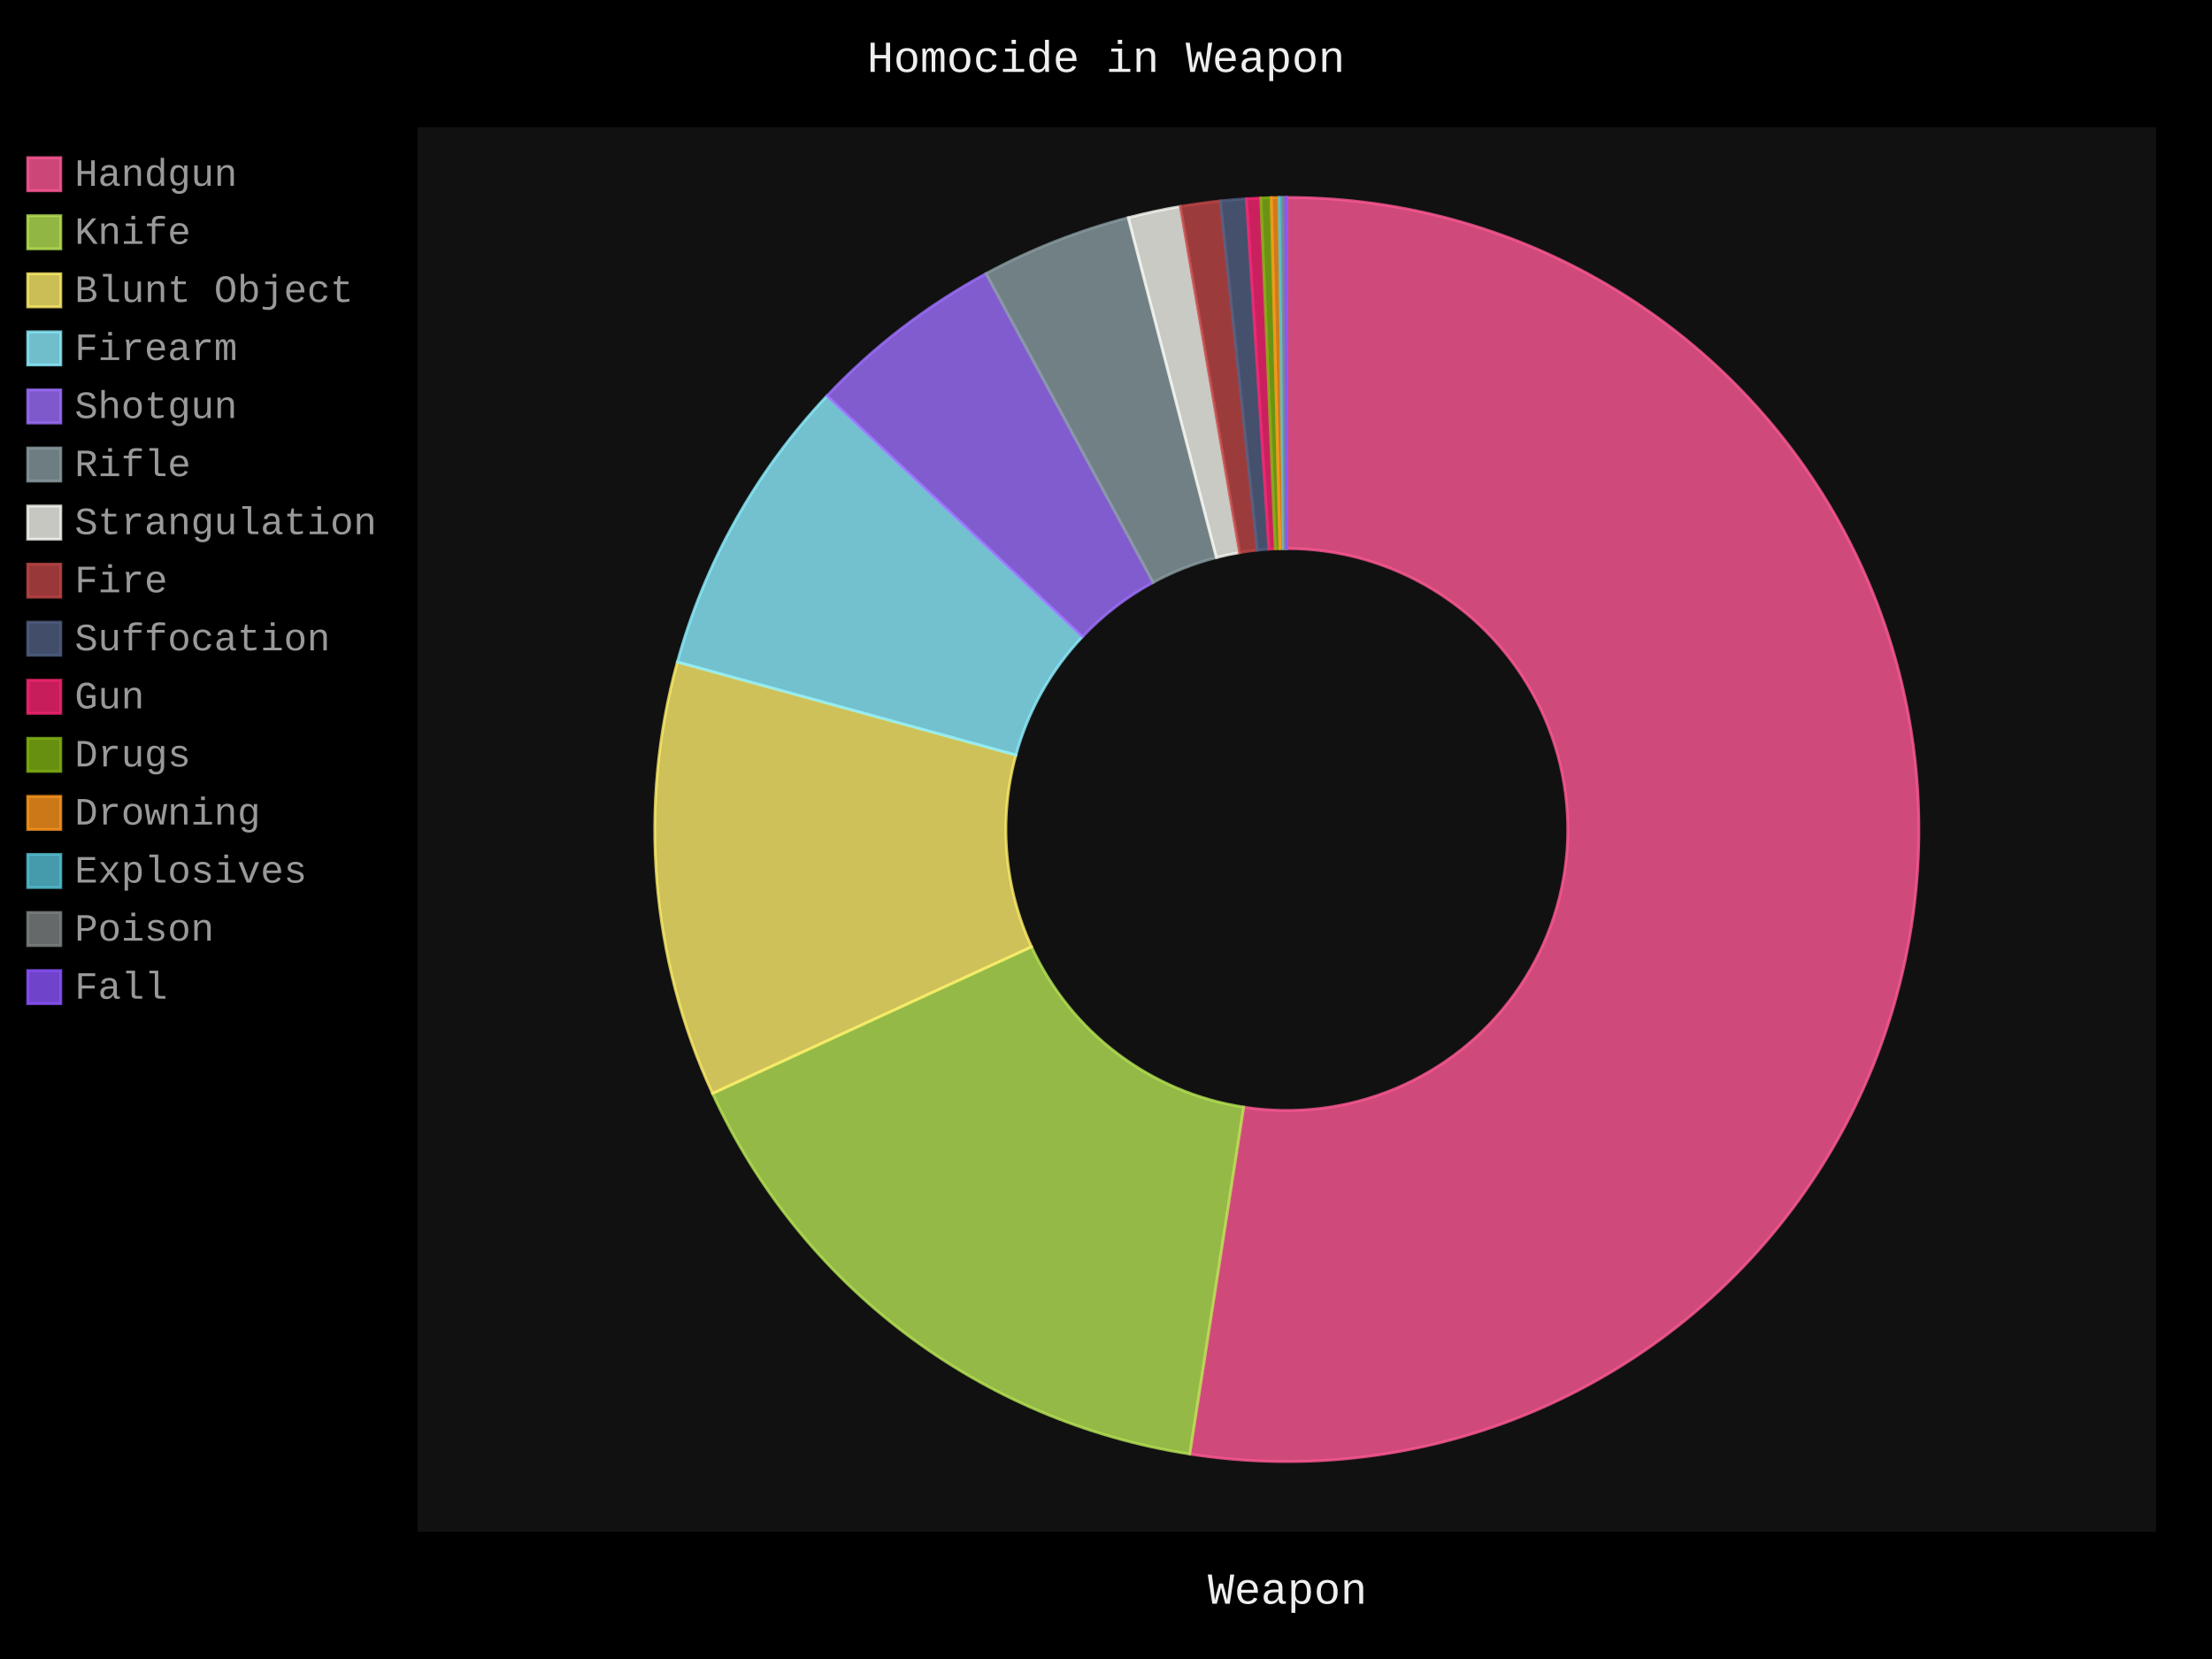
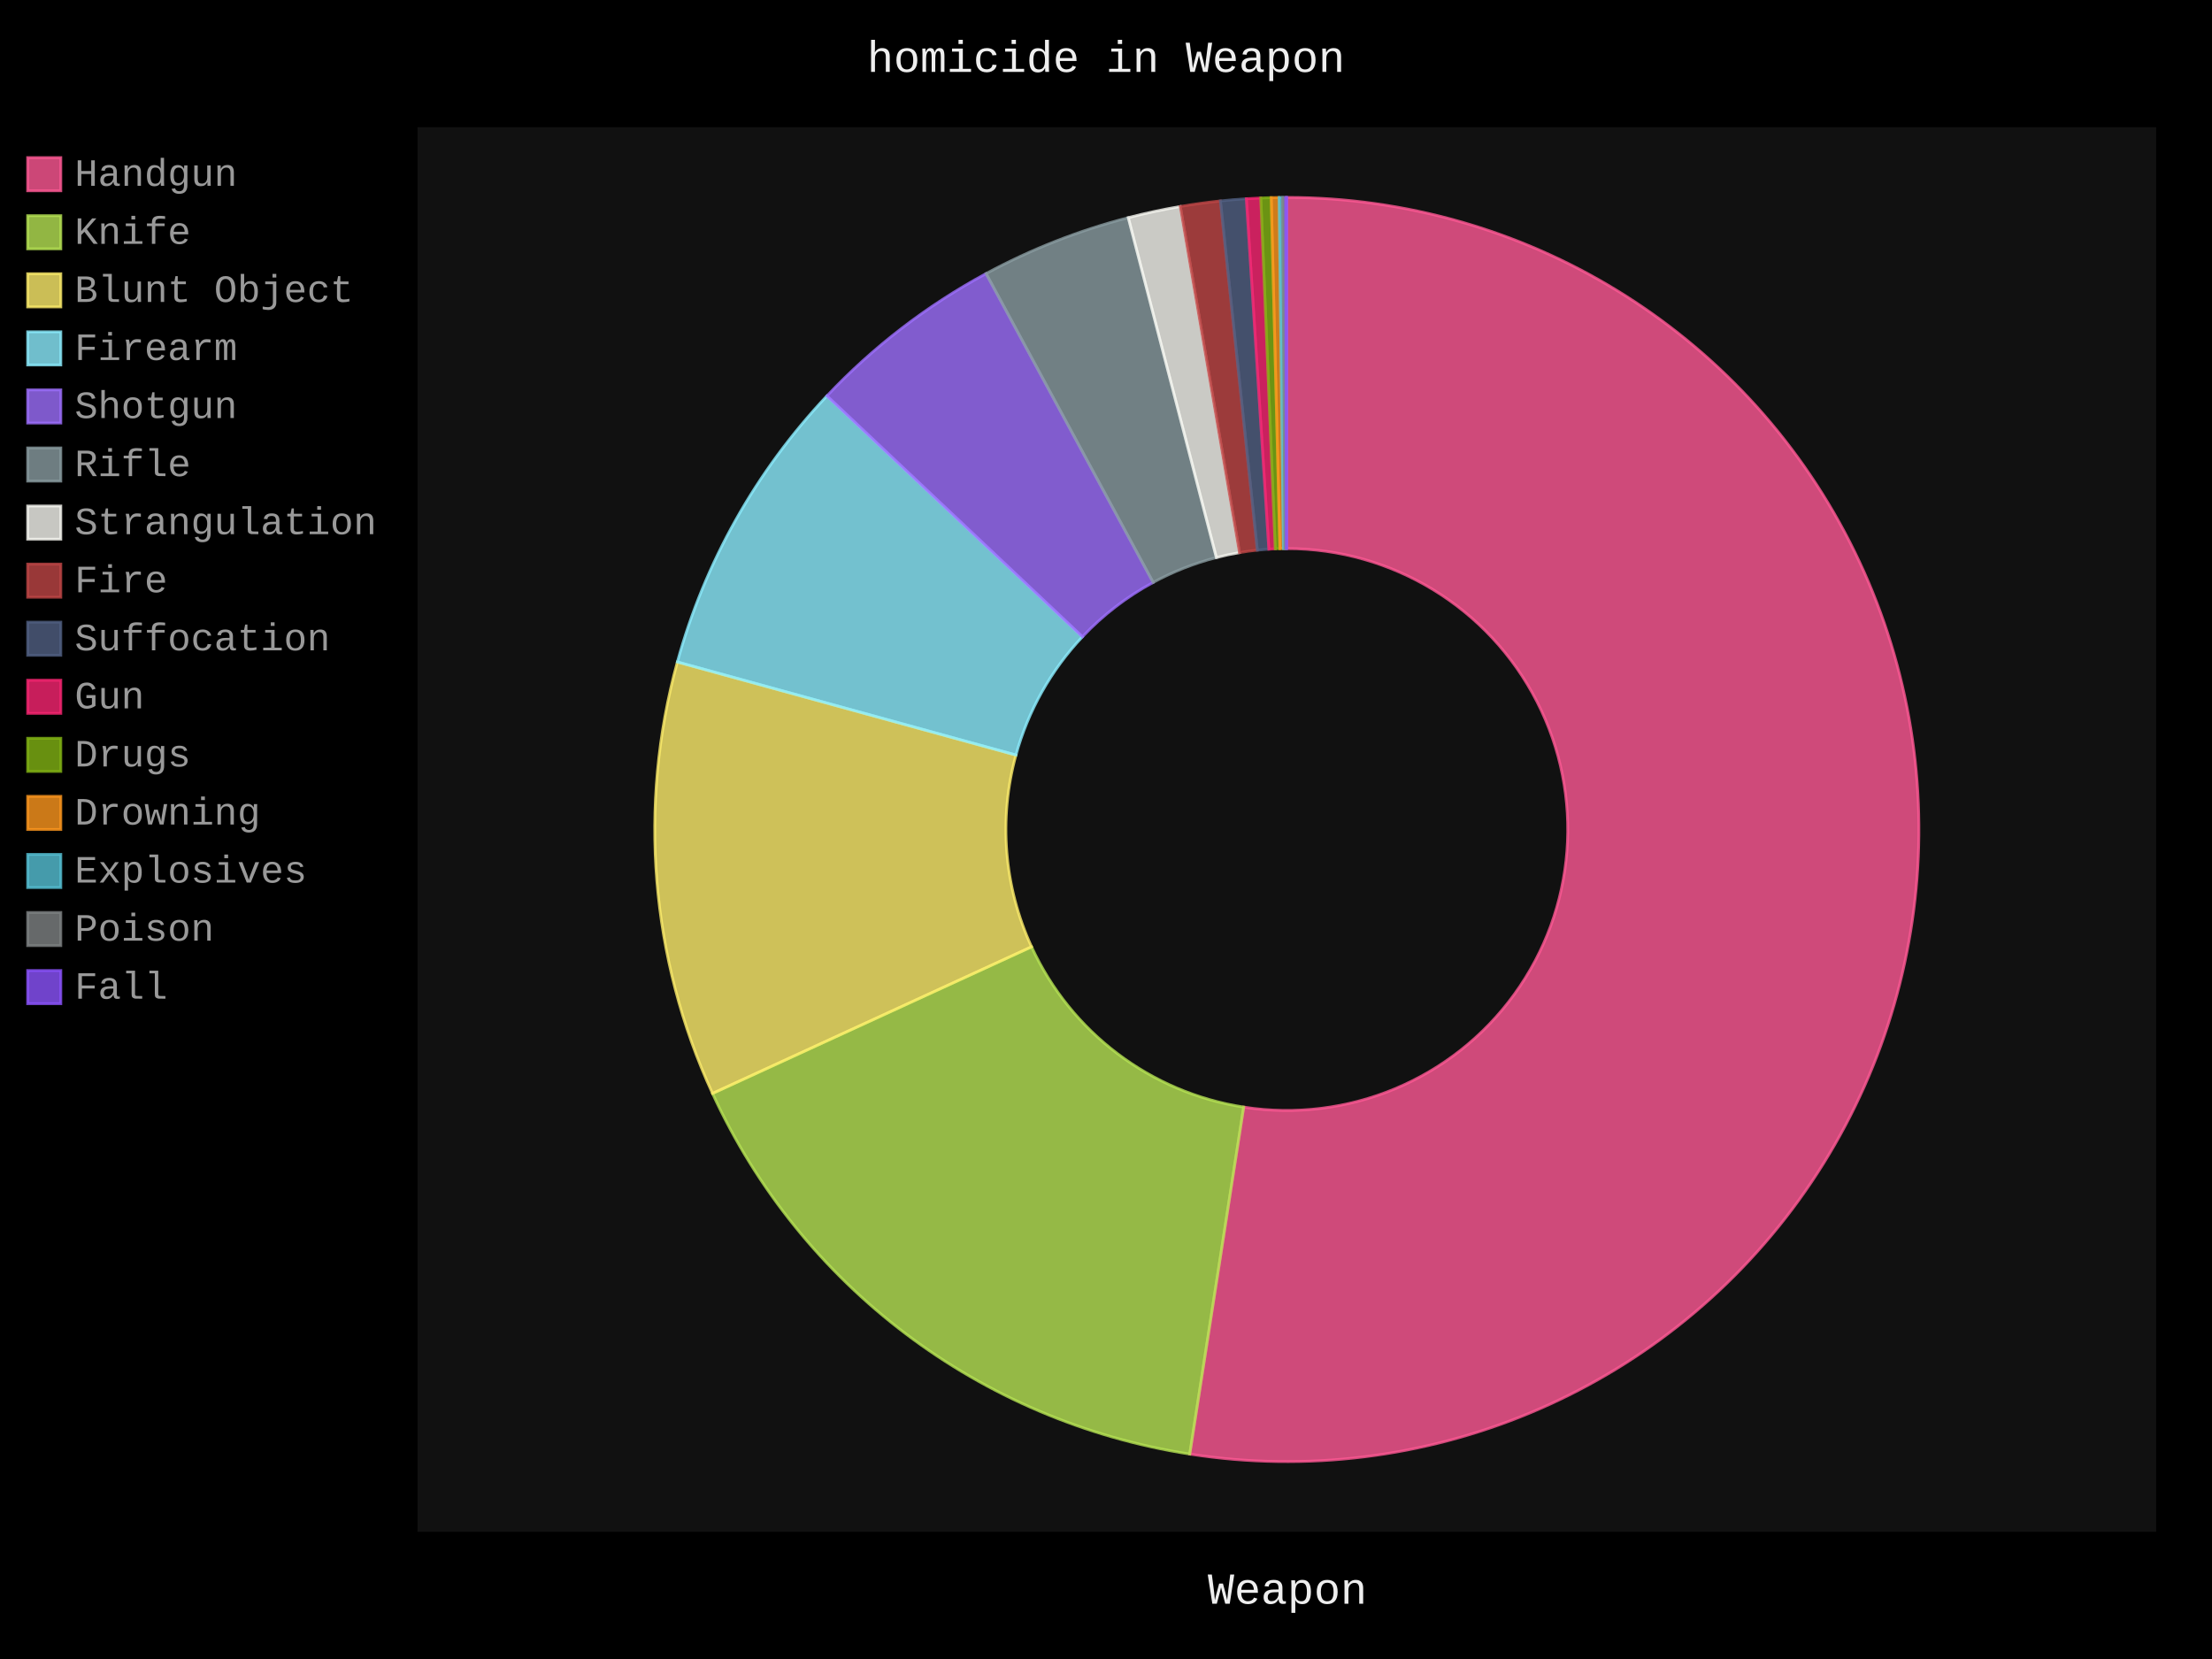
<svg xmlns="http://www.w3.org/2000/svg" class="pygal-chart" id="chart-94c71481-17d0-4c73-8652-4e22c9da2404" viewBox="0 0 800 600">
  <defs>
    <style type="text/css">#chart-94c71481-17d0-4c73-8652-4e22c9da2404{-webkit-user-select:none;-webkit-font-smoothing:antialiased;font-family:Consolas,"Liberation Mono",Menlo,Courier,monospace}#chart-94c71481-17d0-4c73-8652-4e22c9da2404 .title{font-family:Consolas,"Liberation Mono",Menlo,Courier,monospace;font-size:16px}#chart-94c71481-17d0-4c73-8652-4e22c9da2404 .legends .legend text{font-family:Consolas,"Liberation Mono",Menlo,Courier,monospace;font-size:14px}#chart-94c71481-17d0-4c73-8652-4e22c9da2404 .axis text{font-family:Consolas,"Liberation Mono",Menlo,Courier,monospace;font-size:10px}#chart-94c71481-17d0-4c73-8652-4e22c9da2404 .axis text.major{font-family:Consolas,"Liberation Mono",Menlo,Courier,monospace;font-size:10px}#chart-94c71481-17d0-4c73-8652-4e22c9da2404 .text-overlay text.value{font-family:Consolas,"Liberation Mono",Menlo,Courier,monospace;font-size:16px}#chart-94c71481-17d0-4c73-8652-4e22c9da2404 .text-overlay text.label{font-family:Consolas,"Liberation Mono",Menlo,Courier,monospace;font-size:10px}#chart-94c71481-17d0-4c73-8652-4e22c9da2404 .tooltip{font-family:Consolas,"Liberation Mono",Menlo,Courier,monospace;font-size:14px}#chart-94c71481-17d0-4c73-8652-4e22c9da2404 text.no_data{font-family:Consolas,"Liberation Mono",Menlo,Courier,monospace;font-size:64px}
#chart-94c71481-17d0-4c73-8652-4e22c9da2404{background-color:black}#chart-94c71481-17d0-4c73-8652-4e22c9da2404 path,#chart-94c71481-17d0-4c73-8652-4e22c9da2404 line,#chart-94c71481-17d0-4c73-8652-4e22c9da2404 rect,#chart-94c71481-17d0-4c73-8652-4e22c9da2404 circle{-webkit-transition:250ms;-moz-transition:250ms;transition:250ms}#chart-94c71481-17d0-4c73-8652-4e22c9da2404 .graph &gt; .background{fill:black}#chart-94c71481-17d0-4c73-8652-4e22c9da2404 .plot &gt; .background{fill:#111}#chart-94c71481-17d0-4c73-8652-4e22c9da2404 .graph{fill:#999}#chart-94c71481-17d0-4c73-8652-4e22c9da2404 text.no_data{fill:#eee}#chart-94c71481-17d0-4c73-8652-4e22c9da2404 .title{fill:#eee}#chart-94c71481-17d0-4c73-8652-4e22c9da2404 .legends .legend text{fill:#999}#chart-94c71481-17d0-4c73-8652-4e22c9da2404 .legends .legend:hover text{fill:#eee}#chart-94c71481-17d0-4c73-8652-4e22c9da2404 .axis .line{stroke:#eee}#chart-94c71481-17d0-4c73-8652-4e22c9da2404 .axis .guide.line{stroke:#555}#chart-94c71481-17d0-4c73-8652-4e22c9da2404 .axis .major.line{stroke:#999}#chart-94c71481-17d0-4c73-8652-4e22c9da2404 .axis text.major{fill:#eee}#chart-94c71481-17d0-4c73-8652-4e22c9da2404 .axis.y .guides:hover .guide.line,#chart-94c71481-17d0-4c73-8652-4e22c9da2404 .line-graph .axis.x .guides:hover .guide.line,#chart-94c71481-17d0-4c73-8652-4e22c9da2404 .stackedline-graph .axis.x .guides:hover .guide.line,#chart-94c71481-17d0-4c73-8652-4e22c9da2404 .xy-graph .axis.x .guides:hover .guide.line{stroke:#eee}#chart-94c71481-17d0-4c73-8652-4e22c9da2404 .axis .guides:hover text{fill:#eee}#chart-94c71481-17d0-4c73-8652-4e22c9da2404 .reactive{fill-opacity:.8;stroke-opacity:.8}#chart-94c71481-17d0-4c73-8652-4e22c9da2404 .ci{stroke:#999}#chart-94c71481-17d0-4c73-8652-4e22c9da2404 .reactive.active,#chart-94c71481-17d0-4c73-8652-4e22c9da2404 .active .reactive{fill-opacity:.4;stroke-opacity:.9;stroke-width:4}#chart-94c71481-17d0-4c73-8652-4e22c9da2404 .ci .reactive.active{stroke-width:1.5}#chart-94c71481-17d0-4c73-8652-4e22c9da2404 .series text{fill:#eee}#chart-94c71481-17d0-4c73-8652-4e22c9da2404 .tooltip rect{fill:#111;stroke:#eee;-webkit-transition:opacity 250ms;-moz-transition:opacity 250ms;transition:opacity 250ms}#chart-94c71481-17d0-4c73-8652-4e22c9da2404 .tooltip .label{fill:#999}#chart-94c71481-17d0-4c73-8652-4e22c9da2404 .tooltip .label{fill:#999}#chart-94c71481-17d0-4c73-8652-4e22c9da2404 .tooltip .legend{font-size:.8em;fill:#555}#chart-94c71481-17d0-4c73-8652-4e22c9da2404 .tooltip .x_label{font-size:.6em;fill:#eee}#chart-94c71481-17d0-4c73-8652-4e22c9da2404 .tooltip .xlink{font-size:.5em;text-decoration:underline}#chart-94c71481-17d0-4c73-8652-4e22c9da2404 .tooltip .value{font-size:1.5em}#chart-94c71481-17d0-4c73-8652-4e22c9da2404 .bound{font-size:.5em}#chart-94c71481-17d0-4c73-8652-4e22c9da2404 .max-value{font-size:.75em;fill:#555}#chart-94c71481-17d0-4c73-8652-4e22c9da2404 .map-element{fill:#111;stroke:#555 !important}#chart-94c71481-17d0-4c73-8652-4e22c9da2404 .map-element .reactive{fill-opacity:inherit;stroke-opacity:inherit}#chart-94c71481-17d0-4c73-8652-4e22c9da2404 .color-0,#chart-94c71481-17d0-4c73-8652-4e22c9da2404 .color-0 a:visited{stroke:#ff5995;fill:#ff5995}#chart-94c71481-17d0-4c73-8652-4e22c9da2404 .color-1,#chart-94c71481-17d0-4c73-8652-4e22c9da2404 .color-1 a:visited{stroke:#b6e354;fill:#b6e354}#chart-94c71481-17d0-4c73-8652-4e22c9da2404 .color-2,#chart-94c71481-17d0-4c73-8652-4e22c9da2404 .color-2 a:visited{stroke:#feed6c;fill:#feed6c}#chart-94c71481-17d0-4c73-8652-4e22c9da2404 .color-3,#chart-94c71481-17d0-4c73-8652-4e22c9da2404 .color-3 a:visited{stroke:#8cedff;fill:#8cedff}#chart-94c71481-17d0-4c73-8652-4e22c9da2404 .color-4,#chart-94c71481-17d0-4c73-8652-4e22c9da2404 .color-4 a:visited{stroke:#9e6ffe;fill:#9e6ffe}#chart-94c71481-17d0-4c73-8652-4e22c9da2404 .color-5,#chart-94c71481-17d0-4c73-8652-4e22c9da2404 .color-5 a:visited{stroke:#899ca1;fill:#899ca1}#chart-94c71481-17d0-4c73-8652-4e22c9da2404 .color-6,#chart-94c71481-17d0-4c73-8652-4e22c9da2404 .color-6 a:visited{stroke:#f8f8f2;fill:#f8f8f2}#chart-94c71481-17d0-4c73-8652-4e22c9da2404 .color-7,#chart-94c71481-17d0-4c73-8652-4e22c9da2404 .color-7 a:visited{stroke:#bf4646;fill:#bf4646}#chart-94c71481-17d0-4c73-8652-4e22c9da2404 .color-8,#chart-94c71481-17d0-4c73-8652-4e22c9da2404 .color-8 a:visited{stroke:#516083;fill:#516083}#chart-94c71481-17d0-4c73-8652-4e22c9da2404 .color-9,#chart-94c71481-17d0-4c73-8652-4e22c9da2404 .color-9 a:visited{stroke:#f92672;fill:#f92672}#chart-94c71481-17d0-4c73-8652-4e22c9da2404 .color-10,#chart-94c71481-17d0-4c73-8652-4e22c9da2404 .color-10 a:visited{stroke:#82b414;fill:#82b414}#chart-94c71481-17d0-4c73-8652-4e22c9da2404 .color-11,#chart-94c71481-17d0-4c73-8652-4e22c9da2404 .color-11 a:visited{stroke:#fd971f;fill:#fd971f}#chart-94c71481-17d0-4c73-8652-4e22c9da2404 .color-12,#chart-94c71481-17d0-4c73-8652-4e22c9da2404 .color-12 a:visited{stroke:#56c2d6;fill:#56c2d6}#chart-94c71481-17d0-4c73-8652-4e22c9da2404 .color-13,#chart-94c71481-17d0-4c73-8652-4e22c9da2404 .color-13 a:visited{stroke:#808384;fill:#808384}#chart-94c71481-17d0-4c73-8652-4e22c9da2404 .color-14,#chart-94c71481-17d0-4c73-8652-4e22c9da2404 .color-14 a:visited{stroke:#8c54fe;fill:#8c54fe}#chart-94c71481-17d0-4c73-8652-4e22c9da2404 .text-overlay .color-0 text{fill:black}#chart-94c71481-17d0-4c73-8652-4e22c9da2404 .text-overlay .color-1 text{fill:black}#chart-94c71481-17d0-4c73-8652-4e22c9da2404 .text-overlay .color-2 text{fill:black}#chart-94c71481-17d0-4c73-8652-4e22c9da2404 .text-overlay .color-3 text{fill:black}#chart-94c71481-17d0-4c73-8652-4e22c9da2404 .text-overlay .color-4 text{fill:black}#chart-94c71481-17d0-4c73-8652-4e22c9da2404 .text-overlay .color-5 text{fill:black}#chart-94c71481-17d0-4c73-8652-4e22c9da2404 .text-overlay .color-6 text{fill:black}#chart-94c71481-17d0-4c73-8652-4e22c9da2404 .text-overlay .color-7 text{fill:black}#chart-94c71481-17d0-4c73-8652-4e22c9da2404 .text-overlay .color-8 text{fill:black}#chart-94c71481-17d0-4c73-8652-4e22c9da2404 .text-overlay .color-9 text{fill:black}#chart-94c71481-17d0-4c73-8652-4e22c9da2404 .text-overlay .color-10 text{fill:black}#chart-94c71481-17d0-4c73-8652-4e22c9da2404 .text-overlay .color-11 text{fill:black}#chart-94c71481-17d0-4c73-8652-4e22c9da2404 .text-overlay .color-12 text{fill:black}#chart-94c71481-17d0-4c73-8652-4e22c9da2404 .text-overlay .color-13 text{fill:black}#chart-94c71481-17d0-4c73-8652-4e22c9da2404 .text-overlay .color-14 text{fill:black}
#chart-94c71481-17d0-4c73-8652-4e22c9da2404 text.no_data{text-anchor:middle}#chart-94c71481-17d0-4c73-8652-4e22c9da2404 .guide.line{fill:none}#chart-94c71481-17d0-4c73-8652-4e22c9da2404 .centered{text-anchor:middle}#chart-94c71481-17d0-4c73-8652-4e22c9da2404 .title{text-anchor:middle}#chart-94c71481-17d0-4c73-8652-4e22c9da2404 .legends .legend text{fill-opacity:1}#chart-94c71481-17d0-4c73-8652-4e22c9da2404 .axis.x text{text-anchor:middle}#chart-94c71481-17d0-4c73-8652-4e22c9da2404 .axis.x:not(.web) text[transform]{text-anchor:start}#chart-94c71481-17d0-4c73-8652-4e22c9da2404 .axis.x:not(.web) text[transform].backwards{text-anchor:end}#chart-94c71481-17d0-4c73-8652-4e22c9da2404 .axis.y text{text-anchor:end}#chart-94c71481-17d0-4c73-8652-4e22c9da2404 .axis.y text[transform].backwards{text-anchor:start}#chart-94c71481-17d0-4c73-8652-4e22c9da2404 .axis.y2 text{text-anchor:start}#chart-94c71481-17d0-4c73-8652-4e22c9da2404 .axis.y2 text[transform].backwards{text-anchor:end}#chart-94c71481-17d0-4c73-8652-4e22c9da2404 .axis .guide.line{stroke-dasharray:4,4}#chart-94c71481-17d0-4c73-8652-4e22c9da2404 .axis .major.guide.line{stroke-dasharray:6,6}#chart-94c71481-17d0-4c73-8652-4e22c9da2404 .horizontal .axis.y .guide.line,#chart-94c71481-17d0-4c73-8652-4e22c9da2404 .horizontal .axis.y2 .guide.line,#chart-94c71481-17d0-4c73-8652-4e22c9da2404 .vertical .axis.x .guide.line{opacity:0}#chart-94c71481-17d0-4c73-8652-4e22c9da2404 .horizontal .axis.always_show .guide.line,#chart-94c71481-17d0-4c73-8652-4e22c9da2404 .vertical .axis.always_show .guide.line{opacity:1 !important}#chart-94c71481-17d0-4c73-8652-4e22c9da2404 .axis.y .guides:hover .guide.line,#chart-94c71481-17d0-4c73-8652-4e22c9da2404 .axis.y2 .guides:hover .guide.line,#chart-94c71481-17d0-4c73-8652-4e22c9da2404 .axis.x .guides:hover .guide.line{opacity:1}#chart-94c71481-17d0-4c73-8652-4e22c9da2404 .axis .guides:hover text{opacity:1}#chart-94c71481-17d0-4c73-8652-4e22c9da2404 .nofill{fill:none}#chart-94c71481-17d0-4c73-8652-4e22c9da2404 .subtle-fill{fill-opacity:.2}#chart-94c71481-17d0-4c73-8652-4e22c9da2404 .dot{stroke-width:1px;fill-opacity:1}#chart-94c71481-17d0-4c73-8652-4e22c9da2404 .dot.active{stroke-width:5px}#chart-94c71481-17d0-4c73-8652-4e22c9da2404 .dot.negative{fill:transparent}#chart-94c71481-17d0-4c73-8652-4e22c9da2404 text,#chart-94c71481-17d0-4c73-8652-4e22c9da2404 tspan{stroke:none !important}#chart-94c71481-17d0-4c73-8652-4e22c9da2404 .series text.active{opacity:1}#chart-94c71481-17d0-4c73-8652-4e22c9da2404 .tooltip rect{fill-opacity:.95;stroke-width:.5}#chart-94c71481-17d0-4c73-8652-4e22c9da2404 .tooltip text{fill-opacity:1}#chart-94c71481-17d0-4c73-8652-4e22c9da2404 .showable{visibility:hidden}#chart-94c71481-17d0-4c73-8652-4e22c9da2404 .showable.shown{visibility:visible}#chart-94c71481-17d0-4c73-8652-4e22c9da2404 .gauge-background{fill:rgba(229,229,229,1);stroke:none}#chart-94c71481-17d0-4c73-8652-4e22c9da2404 .bg-lines{stroke:black;stroke-width:2px}</style>
  </defs>
  <g class="graph pie-graph vertical">
    <rect class="background" height="600" width="800" x="0" y="0" />
    <g class="plot" transform="translate(151, 46)">
      <rect class="background" height="508" width="628.8" x="0" y="0" />
      <g class="series serie-0 color-0">
        <g class="slices">
          <g class="slice">
            <path class="slice reactive tooltip-trigger" d="M314.4 25.4 A228.6 228.6 0 1 1 279.292 479.888 L298.796 354.395 A101.6 101.6 0 1 0 314.4 152.4 z" />
          </g>
        </g>
      </g>
      <g class="series serie-1 color-1">
        <g class="slices">
          <g class="slice">
            <path class="slice reactive tooltip-trigger" d="M279.292 479.888 A228.6 228.6 0 0 1 106.688 349.466 L222.084 296.429 A101.6 101.6 0 0 0 298.796 354.395 z" />
          </g>
        </g>
      </g>
      <g class="series serie-2 color-2">
        <g class="slices">
          <g class="slice">
            <path class="slice reactive tooltip-trigger" d="M106.688 349.466 A228.6 228.6 0 0 1 93.973 193.42 L216.432 227.076 A101.6 101.6 0 0 0 222.084 296.429 z" />
          </g>
        </g>
      </g>
      <g class="series serie-3 color-3">
        <g class="slices">
          <g class="slice">
            <path class="slice reactive tooltip-trigger" d="M93.973 193.42 A228.6 228.6 0 0 1 148.059 97.193 L240.471 184.308 A101.6 101.6 0 0 0 216.432 227.076 z" />
          </g>
        </g>
      </g>
      <g class="series serie-4 color-4">
        <g class="slices">
          <g class="slice">
            <path class="slice reactive tooltip-trigger" d="M148.059 97.193 A228.6 228.6 0 0 1 205.613 52.945 L266.05 164.642 A101.6 101.6 0 0 0 240.471 184.308 z" />
          </g>
        </g>
      </g>
      <g class="series serie-5 color-5">
        <g class="slices">
          <g class="slice">
            <path class="slice reactive tooltip-trigger" d="M205.613 52.945 A228.6 228.6 0 0 1 257.045 32.712 L288.909 155.65 A101.6 101.6 0 0 0 266.05 164.642 z" />
          </g>
        </g>
      </g>
      <g class="series serie-6 color-6">
        <g class="slices">
          <g class="slice">
            <path class="slice reactive tooltip-trigger" d="M257.045 32.712 A228.6 228.6 0 0 1 275.856 28.673 L297.269 153.855 A101.6 101.6 0 0 0 288.909 155.65 z" />
          </g>
        </g>
      </g>
      <g class="series serie-7 color-7">
        <g class="slices">
          <g class="slice">
            <path class="slice reactive tooltip-trigger" d="M275.856 28.673 A228.6 228.6 0 0 1 290.365 26.667 L303.718 152.963 A101.6 101.6 0 0 0 297.269 153.855 z" />
          </g>
        </g>
      </g>
      <g class="series serie-8 color-8">
        <g class="slices">
          <g class="slice">
            <path class="slice reactive tooltip-trigger" d="M290.365 26.667 A228.6 228.6 0 0 1 299.747 25.87 L307.887 152.609 A101.6 101.6 0 0 0 303.718 152.963 z" />
          </g>
        </g>
      </g>
      <g class="series serie-9 color-9">
        <g class="slices">
          <g class="slice">
            <path class="slice reactive tooltip-trigger" d="M299.747 25.87 A228.6 228.6 0 0 1 304.974 25.594 L310.211 152.486 A101.6 101.6 0 0 0 307.887 152.609 z" />
          </g>
        </g>
      </g>
      <g class="series serie-10 color-10">
        <g class="slices">
          <g class="slice">
            <path class="slice reactive tooltip-trigger" d="M304.974 25.594 A228.6 228.6 0 0 1 308.741 25.47 L311.885 152.431 A101.6 101.6 0 0 0 310.211 152.486 z" />
          </g>
        </g>
      </g>
      <g class="series serie-11 color-11">
        <g class="slices">
          <g class="slice">
            <path class="slice reactive tooltip-trigger" d="M308.741 25.47 A228.6 228.6 0 0 1 311.597 25.417 L313.154 152.408 A101.6 101.6 0 0 0 311.885 152.431 z" />
          </g>
        </g>
      </g>
      <g class="series serie-12 color-12">
        <g class="slices">
          <g class="slice">
            <path class="slice reactive tooltip-trigger" d="M311.597 25.417 A228.6 228.6 0 0 1 312.872 25.405 L313.721 152.402 A101.6 101.6 0 0 0 313.154 152.408 z" />
          </g>
        </g>
      </g>
      <g class="series serie-13 color-13">
        <g class="slices">
          <g class="slice">
            <path class="slice reactive tooltip-trigger" d="M312.872 25.405 A228.6 228.6 0 0 1 313.949 25.4 L314.2 152.4 A101.6 101.6 0 0 0 313.721 152.402 z" />
          </g>
        </g>
      </g>
      <g class="series serie-14 color-14">
        <g class="slices">
          <g class="slice">
            <path class="slice reactive tooltip-trigger" d="M313.949 25.4 A228.6 228.6 0 0 1 314.4 25.4 L314.4 152.4 A101.6 101.6 0 0 0 314.2 152.4 z" />
          </g>
        </g>
      </g>
    </g>
    <g class="titles">
-       <text class="title plot_title" x="400.0" y="26">Homocide in Weapon</text>
+       <text class="title plot_title" x="400.0" y="26">homicide in Weapon</text>
      <text class="title" x="465.6" y="580">Weapon</text>
    </g>
    <g class="plot overlay" transform="translate(151, 46)">
      <g class="series serie-0 color-0" />
      <g class="series serie-1 color-1" />
      <g class="series serie-2 color-2" />
      <g class="series serie-3 color-3" />
      <g class="series serie-4 color-4" />
      <g class="series serie-5 color-5" />
      <g class="series serie-6 color-6" />
      <g class="series serie-7 color-7" />
      <g class="series serie-8 color-8" />
      <g class="series serie-9 color-9" />
      <g class="series serie-10 color-10" />
      <g class="series serie-11 color-11" />
      <g class="series serie-12 color-12" />
      <g class="series serie-13 color-13" />
      <g class="series serie-14 color-14" />
    </g>
    <g class="plot text-overlay" transform="translate(151, 46)">
      <g class="series serie-0 color-0" />
      <g class="series serie-1 color-1" />
      <g class="series serie-2 color-2" />
      <g class="series serie-3 color-3" />
      <g class="series serie-4 color-4" />
      <g class="series serie-5 color-5" />
      <g class="series serie-6 color-6" />
      <g class="series serie-7 color-7" />
      <g class="series serie-8 color-8" />
      <g class="series serie-9 color-9" />
      <g class="series serie-10 color-10" />
      <g class="series serie-11 color-11" />
      <g class="series serie-12 color-12" />
      <g class="series serie-13 color-13" />
      <g class="series serie-14 color-14" />
    </g>
    <g class="plot tooltip-overlay" transform="translate(151, 46)">
      <g class="tooltip" style="opacity: 0" transform="translate(0 0)">
        <rect class="tooltip-box" height="0" rx="0" ry="0" width="0" />
        <g class="text" />
      </g>
    </g>
    <g class="legends" transform="translate(10, 56)">
      <g class="legend reactive activate-serie" id="activate-serie-0">
        <rect class="color-0 reactive" height="12" width="12" x="0.0" y="1.0" />
        <text x="17.0" y="11.2">Handgun</text>
      </g>
      <g class="legend reactive activate-serie" id="activate-serie-1">
        <rect class="color-1 reactive" height="12" width="12" x="0.0" y="22.0" />
        <text x="17.0" y="32.2">Knife</text>
      </g>
      <g class="legend reactive activate-serie" id="activate-serie-2">
        <rect class="color-2 reactive" height="12" width="12" x="0.0" y="43.0" />
        <text x="17.0" y="53.2">Blunt Object</text>
      </g>
      <g class="legend reactive activate-serie" id="activate-serie-3">
        <rect class="color-3 reactive" height="12" width="12" x="0.0" y="64.0" />
        <text x="17.0" y="74.2">Firearm</text>
      </g>
      <g class="legend reactive activate-serie" id="activate-serie-4">
        <rect class="color-4 reactive" height="12" width="12" x="0.0" y="85.0" />
        <text x="17.0" y="95.2">Shotgun</text>
      </g>
      <g class="legend reactive activate-serie" id="activate-serie-5">
        <rect class="color-5 reactive" height="12" width="12" x="0.0" y="106.0" />
        <text x="17.0" y="116.2">Rifle</text>
      </g>
      <g class="legend reactive activate-serie" id="activate-serie-6">
        <rect class="color-6 reactive" height="12" width="12" x="0.0" y="127.0" />
        <text x="17.0" y="137.2">Strangulation</text>
      </g>
      <g class="legend reactive activate-serie" id="activate-serie-7">
        <rect class="color-7 reactive" height="12" width="12" x="0.0" y="148.0" />
        <text x="17.0" y="158.2">Fire</text>
      </g>
      <g class="legend reactive activate-serie" id="activate-serie-8">
        <rect class="color-8 reactive" height="12" width="12" x="0.0" y="169.0" />
        <text x="17.0" y="179.2">Suffocation</text>
      </g>
      <g class="legend reactive activate-serie" id="activate-serie-9">
        <rect class="color-9 reactive" height="12" width="12" x="0.0" y="190.0" />
        <text x="17.0" y="200.2">Gun</text>
      </g>
      <g class="legend reactive activate-serie" id="activate-serie-10">
        <rect class="color-10 reactive" height="12" width="12" x="0.0" y="211.0" />
        <text x="17.0" y="221.2">Drugs</text>
      </g>
      <g class="legend reactive activate-serie" id="activate-serie-11">
        <rect class="color-11 reactive" height="12" width="12" x="0.0" y="232.0" />
        <text x="17.0" y="242.2">Drowning</text>
      </g>
      <g class="legend reactive activate-serie" id="activate-serie-12">
        <rect class="color-12 reactive" height="12" width="12" x="0.0" y="253.0" />
        <text x="17.0" y="263.2">Explosives</text>
      </g>
      <g class="legend reactive activate-serie" id="activate-serie-13">
        <rect class="color-13 reactive" height="12" width="12" x="0.0" y="274.0" />
        <text x="17.0" y="284.2">Poison</text>
      </g>
      <g class="legend reactive activate-serie" id="activate-serie-14">
        <rect class="color-14 reactive" height="12" width="12" x="0.0" y="295.0" />
        <text x="17.0" y="305.2">Fall</text>
      </g>
    </g>
    <g class="legends" transform="translate(790, 56)" />
  </g>
</svg>
